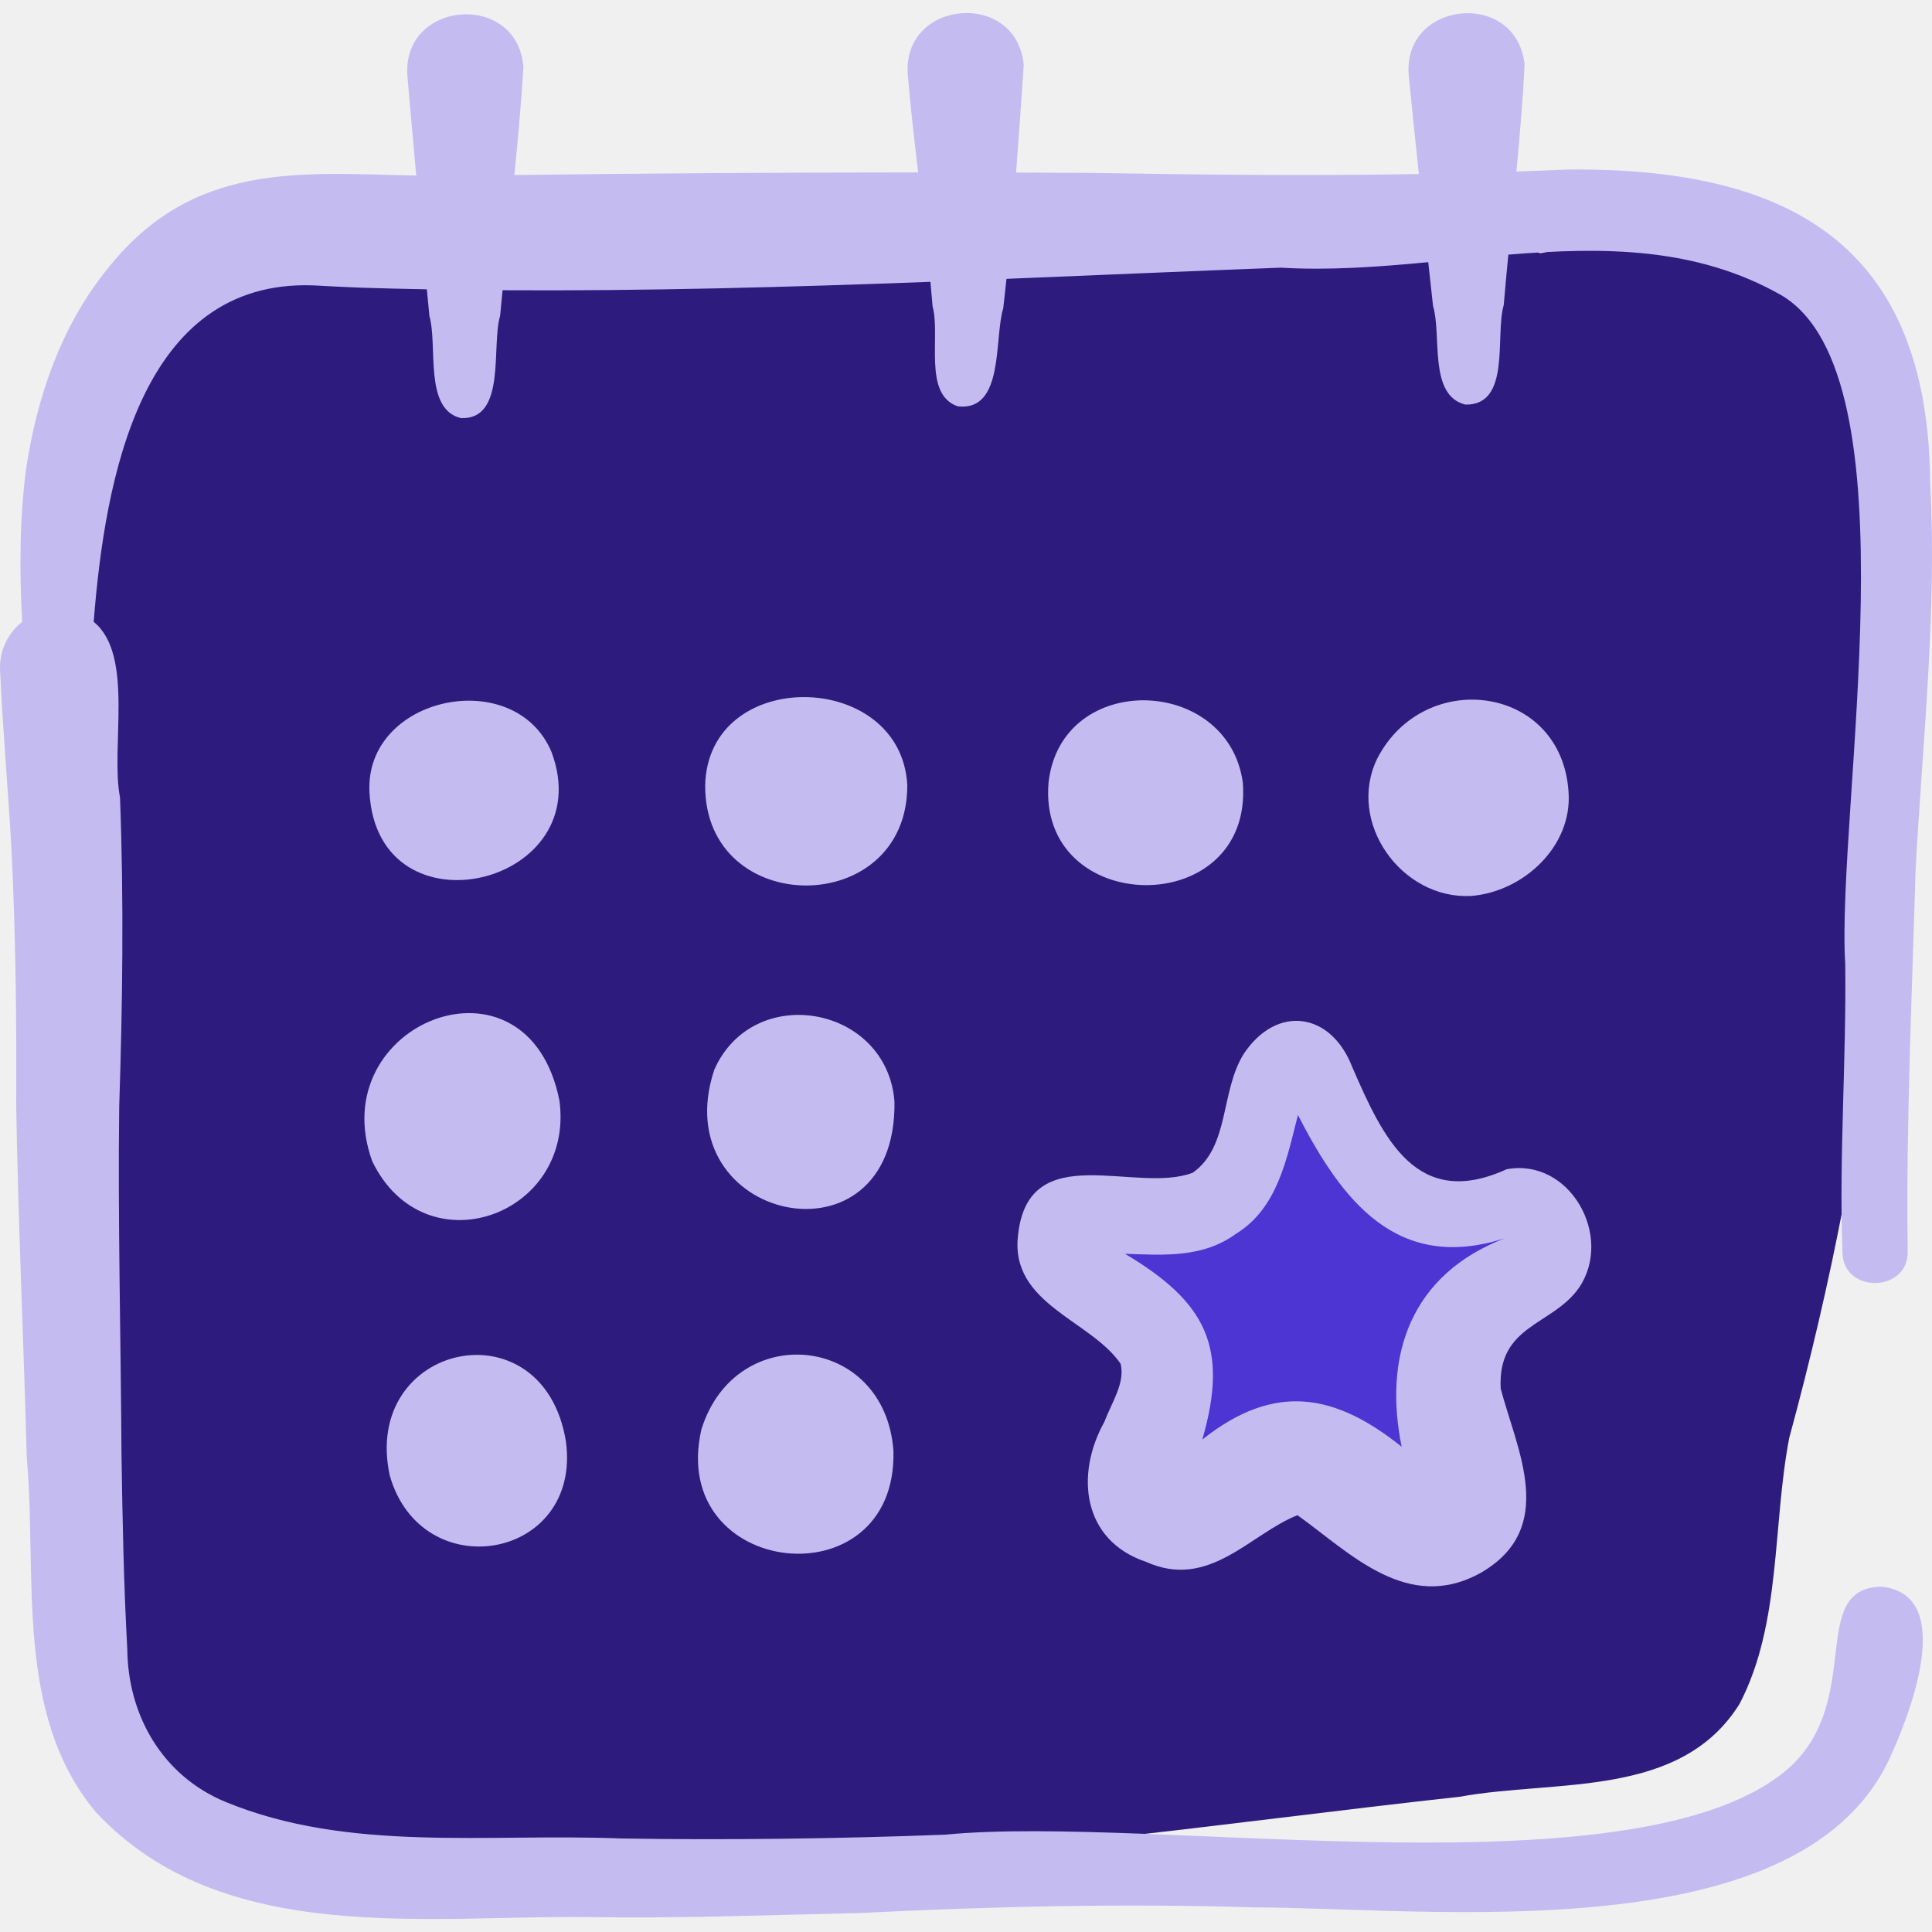
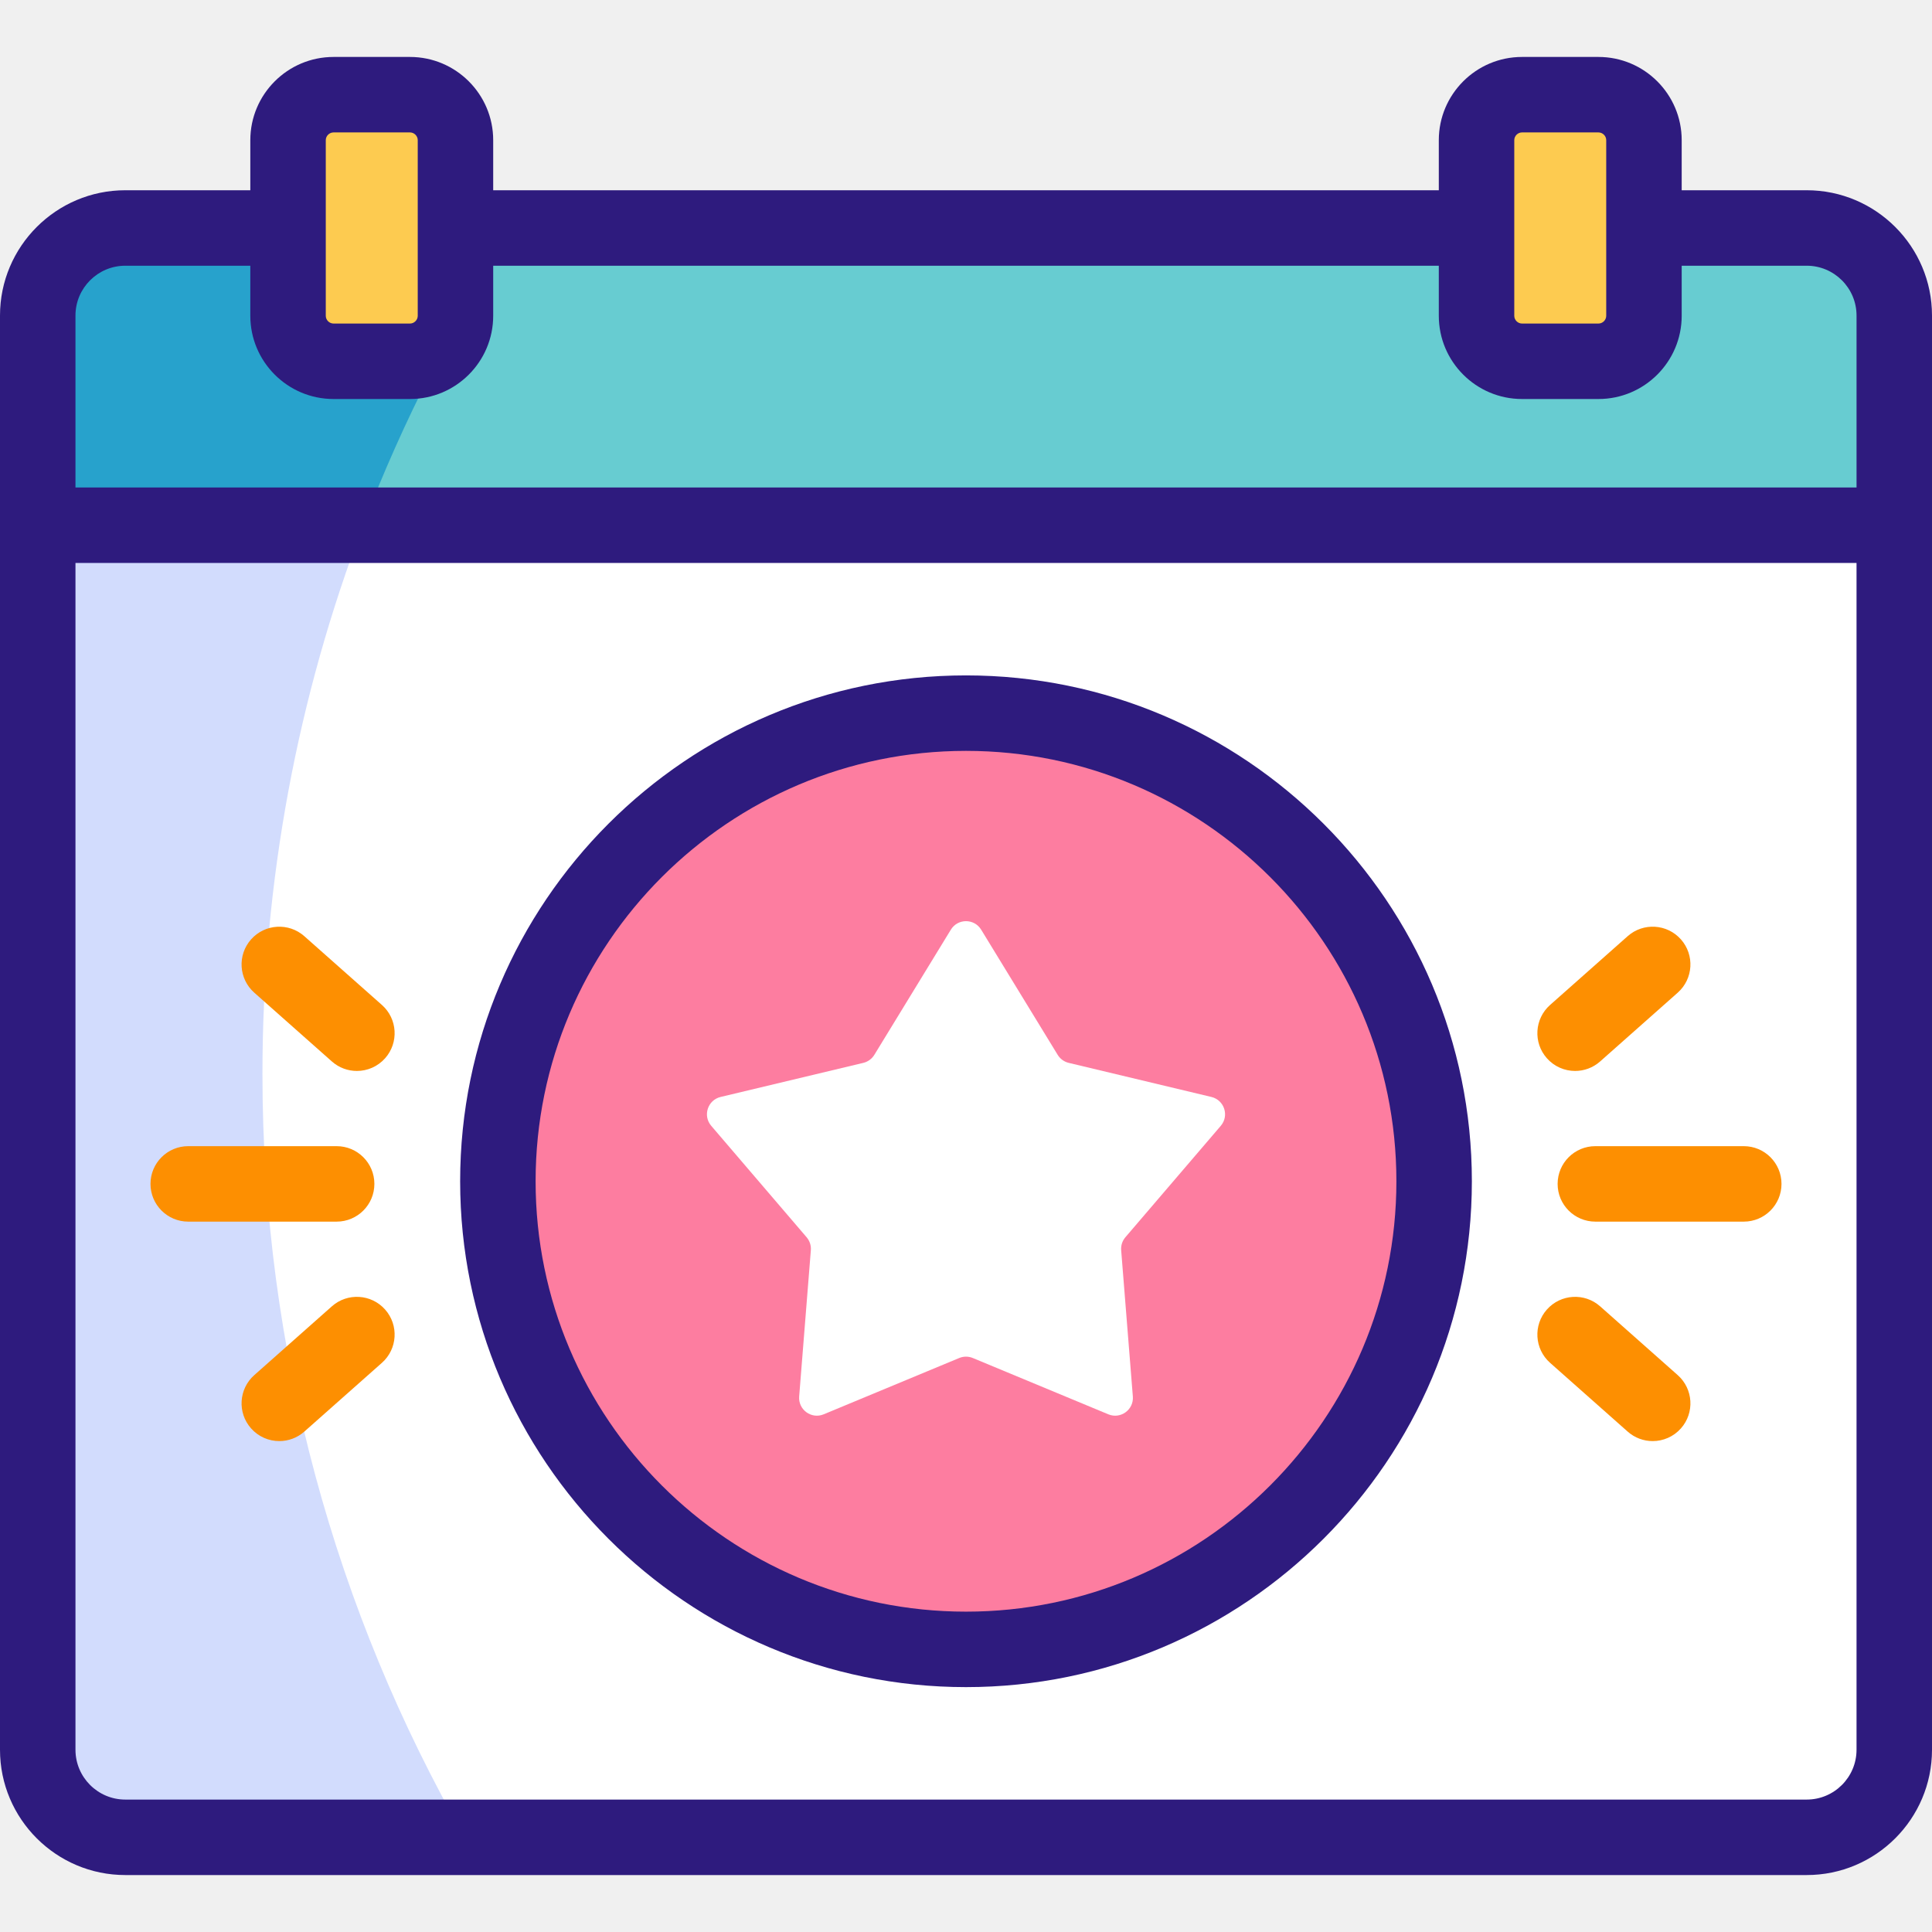
<svg xmlns="http://www.w3.org/2000/svg" width="140" height="140" viewBox="0 0 140 140" fill="none">
-   <g clip-path="url(#clip0_3374_1399)">
-     <path d="M135.622 34.636C134.497 19.069 125.785 15.492 111.603 18.35C109.94 17.567 108.059 17.349 106.225 18.061C83.994 21.256 60.986 15.125 38.53 14.825C29.177 15.109 18.042 12.616 10.309 19.131C3.473 26.248 5.592 37.049 4.545 46.058C3.668 68.309 3.077 90.67 4.724 112.895C5.639 124.315 7.513 138.164 22.408 136.425C26.531 136.066 30.386 135.198 34.157 133.783C40.745 134.616 47.372 135.046 54.013 134.989C71.366 134.786 88.556 132.086 105.776 130.199C112.732 128.93 121.768 130.356 126.059 123.463C129.093 117.634 128.432 110.534 129.655 104.195C135.757 81.769 138.85 57.943 135.622 34.636Z" fill="#2E1B7E" style="fill:#2E1B7E;fill:color(display-p3 0.18 0.106 0.494);fill-opacity:1;" />
-     <path d="M109.605 87.055C95.328 92.026 98.084 70.069 91.784 77.276C90.105 80.354 90.665 84.55 87.588 86.508C84.231 89.026 75.839 84.55 75.839 89.865C75.839 94.061 82.273 94.341 83.671 98.257C85.07 102.453 78.636 108.327 84.231 110.006C87.868 111.404 90.105 105.81 94.022 105.81C98.218 105.81 100.456 111.684 104.652 110.565C108.288 109.446 105.491 104.971 104.931 102.173C104.092 97.418 107.169 93.501 111.259 92.177C113.372 90.583 112.234 86.994 109.605 87.055Z" fill="#4D35D3" style="fill:#4D35D3;fill:color(display-p3 0.302 0.208 0.828);fill-opacity:1;" />
-     <path d="M39.965 54.492C37.293 48.151 26.409 50.449 26.773 57.411C27.341 68.063 43.569 64.14 39.965 54.492Z" fill="#C4BCF0" style="fill:#C4BCF0;fill:color(display-p3 0.769 0.737 0.941);fill-opacity:1;" />
-     <path d="M51.1 56.916C51.063 66.581 65.764 66.591 65.747 56.894C65.289 48.496 51.286 48.272 51.1 56.916Z" fill="#C4BCF0" style="fill:#C4BCF0;fill:color(display-p3 0.769 0.737 0.941);fill-opacity:1;" />
-     <path d="M75.983 56.677C75.131 66.509 90.831 66.735 90.06 56.707C88.99 48.946 76.922 48.588 75.983 56.677Z" fill="#C4BCF0" style="fill:#C4BCF0;fill:color(display-p3 0.769 0.737 0.941);fill-opacity:1;" />
-     <path d="M113.663 57.393C113.166 49.631 103.217 48.356 99.806 54.956C97.544 59.574 101.558 65.194 106.609 64.924C110.384 64.622 113.948 61.336 113.663 57.393Z" fill="#C4BCF0" style="fill:#C4BCF0;fill:color(display-p3 0.769 0.737 0.941);fill-opacity:1;" />
-     <path d="M40.541 79.764C38.248 68.19 23.337 74.119 26.974 84.149C30.766 91.993 41.646 88.111 40.541 79.764Z" fill="#C4BCF0" style="fill:#C4BCF0;fill:color(display-p3 0.769 0.737 0.941);fill-opacity:1;" />
-     <path d="M28.244 106.923C30.564 115.052 42.161 113.037 41.01 104.46C39.381 94.422 26.164 97.304 28.244 106.923Z" fill="#C4BCF0" style="fill:#C4BCF0;fill:color(display-p3 0.769 0.737 0.941);fill-opacity:1;" />
-     <path d="M51.756 77.526C48.114 88.53 64.996 92.255 64.817 79.827C64.28 72.854 54.578 71.117 51.756 77.526Z" fill="#C4BCF0" style="fill:#C4BCF0;fill:color(display-p3 0.769 0.737 0.941);fill-opacity:1;" />
-     <path d="M50.825 103.587C48.367 114.349 65.003 116.176 64.743 105.159C64.155 96.681 53.304 95.598 50.825 103.587Z" fill="#C4BCF0" style="fill:#C4BCF0;fill:color(display-p3 0.769 0.737 0.941);fill-opacity:1;" />
-     <path d="M136.299 114.976C131.019 115.123 135.026 122.995 129.798 127.965C119.291 137.589 83.724 131.45 68.509 132.946C60.972 133.239 52.48 133.352 44.919 133.221C35.367 132.838 25.276 134.259 16.343 130.572C11.787 128.698 9.27 124.32 9.225 119.521C8.966 114.854 8.876 110.111 8.804 105.422C8.76 97.28 8.533 88.313 8.638 80.2C8.882 72.789 8.979 65.213 8.696 57.783C7.992 54.163 9.751 47.464 6.789 45.059C7.61 34.581 10.235 20.275 22.654 20.677C23.55 20.73 25.316 20.814 26.21 20.849C27.782 20.898 29.356 20.935 30.931 20.965C30.995 21.633 31.057 22.281 31.117 22.901C31.732 25.051 30.7 29.643 33.39 30.295C36.722 30.449 35.585 25.06 36.24 22.888C36.294 22.289 36.354 21.667 36.417 21.031C46.731 21.095 57.085 20.811 67.423 20.422C67.48 21.021 67.533 21.618 67.579 22.204C68.17 24.339 66.864 28.6 69.412 29.445C72.795 29.829 72.023 24.504 72.7 22.335C72.781 21.626 72.858 20.916 72.933 20.206C79.575 19.938 86.206 19.646 92.81 19.396C96.327 19.606 99.911 19.337 103.496 18.998C103.617 20.11 103.734 21.18 103.844 22.174C104.487 24.31 103.495 28.638 106.177 29.317C109.521 29.396 108.322 24.292 108.966 22.107C109.062 20.957 109.177 19.726 109.3 18.453C116.173 17.887 122.921 17.888 129.08 21.391C138.929 27.203 133.04 58.715 133.713 69.882C133.798 76.851 133.259 83.772 133.51 90.769C133.585 93.813 138.407 93.657 138.239 90.578C138.113 81.54 138.553 72.154 138.81 63.034C139.312 53.796 140.367 44.358 139.87 35.026C139.738 17.65 129.595 12.12 113.554 12.286C112.329 12.342 111.107 12.388 109.886 12.431C110.142 9.711 110.367 7.025 110.475 4.668C109.898 -0.807 101.558 0.024 102.088 5.516C102.298 7.642 102.551 10.104 102.814 12.612C94.812 12.747 86.857 12.661 78.834 12.527C77.118 12.517 75.38 12.509 73.628 12.504C73.832 9.9 74.012 7.298 74.182 4.709C73.674 -0.774 65.323 -0.048 65.784 5.451C65.975 7.728 66.249 10.104 66.534 12.493C56.805 12.495 46.797 12.563 37.273 12.683C37.548 9.923 37.794 7.203 37.929 4.807C37.426 -0.68 29.069 0.039 29.526 5.541C29.709 7.697 29.931 10.183 30.162 12.722C21.665 12.546 13.947 11.667 7.748 19.531C4.408 23.673 2.668 28.803 1.89 33.984C1.409 37.65 1.41 41.369 1.604 45.063C0.562 45.884 -0.076 47.181 0.007 48.605C0.199 52.862 0.58 57.079 0.818 61.314C1.138 67.485 1.206 73.921 1.174 80.134C1.305 88.336 1.722 97.361 1.937 105.588C2.711 114.18 1.008 124.204 6.938 131.305C16.158 141.209 31.167 138.708 43.259 138.927C49.112 139.019 56.508 138.751 62.365 138.623C71.815 138.151 81.239 137.923 90.704 138.213C103.754 138.248 130.021 141.435 136.795 127.706C138.292 124.541 141.923 115.507 136.299 114.976Z" fill="#C4BCF0" style="fill:#C4BCF0;fill:color(display-p3 0.769 0.737 0.941);fill-opacity:1;" />
-     <path d="M88.557 87.8C88.523 87.825 88.488 87.845 88.455 87.871L88.557 87.8Z" fill="#C4BCF0" style="fill:#C4BCF0;fill:color(display-p3 0.769 0.737 0.941);fill-opacity:1;" />
-     <path d="M94.393 77.283C94.393 77.283 94.388 77.286 94.389 77.284C94.39 77.284 94.391 77.284 94.393 77.283ZM94.371 77.248C94.373 77.255 94.376 77.263 94.378 77.27C94.377 77.257 94.364 77.26 94.367 77.248C94.367 77.249 94.369 77.249 94.371 77.248Z" fill="#C4BCF0" style="fill:#C4BCF0;fill:color(display-p3 0.769 0.737 0.941);fill-opacity:1;" />
-     <path d="M109.183 84.726C102.657 87.706 100.238 82.513 97.983 77.307C96.433 73.32 92.5 72.79 90.124 76.371C88.421 79.106 89.12 83.066 86.439 84.976C82.326 86.57 74.523 82.378 73.771 89.508C73.172 94.496 79.035 95.645 81.206 98.827C81.542 100.21 80.562 101.619 80.018 103.052C77.903 106.857 78.43 111.625 83.036 113.172C87.616 115.245 90.571 111.162 94.02 109.796C97.806 112.5 101.987 116.944 107.324 113.96C112.897 110.716 109.92 105.082 108.747 100.628C108.497 95.989 112.487 96.077 114.419 93.319C116.946 89.603 113.77 83.888 109.183 84.726ZM110.026 89.383C110.025 89.385 110.023 89.385 110.022 89.386C110.005 89.392 109.989 89.397 109.973 89.402C109.991 89.395 110.008 89.39 110.026 89.383ZM101.57 104.838C96.824 101.039 92.432 100.093 87.123 104.318C89.06 97.623 87.409 94.358 81.516 90.853C84.281 90.952 87.153 91.169 89.553 89.412C92.584 87.562 93.243 83.956 94.053 80.797C97.225 86.972 101.217 92.252 109.06 89.724C102.175 92.371 100.231 98.288 101.57 104.838Z" fill="#C4BCF0" style="fill:#C4BCF0;fill:color(display-p3 0.769 0.737 0.941);fill-opacity:1;" />
-   </g>
-   <defs>
-     <clipPath id="clip0_3374_1399">
-       <rect width="140" height="140" fill="white" style="fill:white;fill-opacity:1;" />
-     </clipPath>
-   </defs>
+   <path d="M2.734 38.059V126.793C2.734 130.297 5.575 133.138 9.079 133.138H130.921C134.425 133.138 137.266 130.297 137.266 126.793V38.059H2.734Z" fill="white" style="fill:white;fill-opacity:1;" />
+   <path d="M19.018 77.823C19.018 63.815 21.599 50.411 26.311 38.059H2.734V126.793C2.734 130.297 5.575 133.138 9.079 133.138H33.672C24.348 116.834 19.018 97.951 19.018 77.823Z" fill="#D2DCFD" style="fill:#D2DCFD;fill:color(display-p3 0.824 0.863 0.992);fill-opacity:1;" />
+   <path d="M137.266 22.866C137.266 19.361 134.425 16.52 130.921 16.52H9.079C5.575 16.52 2.734 19.361 2.734 22.866V38.059H137.266V22.866Z" fill="#67CCD1" style="fill:#67CCD1;fill:color(display-p3 0.404 0.8 0.82);fill-opacity:1;" />
+   <path d="M37.35 16.52H9.079C5.575 16.52 2.734 19.361 2.734 22.866V38.059H26.311C29.216 30.445 32.93 23.23 37.35 16.52Z" fill="#27A2CC" style="fill:#27A2CC;fill:color(display-p3 0.153 0.635 0.8);fill-opacity:1;" />
+   <path d="M70 119.521C88.734 119.521 103.922 104.334 103.922 85.599C103.922 66.865 88.734 51.677 70 51.677C51.266 51.677 36.078 66.865 36.078 85.599C36.078 104.334 51.266 119.521 70 119.521Z" fill="#FD7DA0" style="fill:#FD7DA0;fill:color(display-p3 0.992 0.49 0.627);fill-opacity:1;" />
+   <path d="M71.099 67.368L76.644 76.439C76.823 76.731 77.11 76.94 77.444 77.02L87.784 79.49C88.72 79.714 89.089 80.849 88.463 81.581L81.549 89.657C81.327 89.917 81.217 90.255 81.244 90.597L82.09 101.194C82.167 102.154 81.201 102.856 80.312 102.486L70.495 98.407C70.178 98.275 69.823 98.275 69.506 98.407L59.689 102.486C58.8 102.856 57.834 102.154 57.911 101.194L58.757 90.597C58.784 90.255 58.674 89.917 58.451 89.657L51.538 81.581C50.912 80.849 51.28 79.714 52.217 79.49L62.557 77.02C62.891 76.94 63.178 76.731 63.357 76.439L68.902 67.368C69.404 66.546 70.597 66.546 71.099 67.368Z" fill="white" style="fill:white;fill-opacity:1;" />
+   <path d="M29.71 26.179H24.168C22.356 26.179 20.873 24.697 20.873 22.885V10.156C20.873 8.344 22.356 6.861 24.168 6.861H29.71C31.522 6.861 33.005 8.344 33.005 10.156V22.885C33.005 24.697 31.522 26.179 29.71 26.179Z" fill="#FDCB50" style="fill:#FDCB50;fill:color(display-p3 0.992 0.796 0.314);fill-opacity:1;" />
+   <path d="M115.832 26.179H110.29C108.478 26.179 106.995 24.697 106.995 22.885V10.156C106.995 8.344 108.478 6.861 110.29 6.861H115.832C117.644 6.861 119.127 8.344 119.127 10.156V22.885C119.127 24.697 117.644 26.179 115.832 26.179Z" fill="#FDCB50" style="fill:#FDCB50;fill:color(display-p3 0.992 0.796 0.314);fill-opacity:1;" />
+   <path d="M130.921 13.786H121.862V10.156C121.862 6.832 119.157 4.127 115.832 4.127H110.29C106.965 4.127 104.261 6.832 104.261 10.156V13.786H35.739V10.156C35.739 6.832 33.035 4.127 29.71 4.127H24.168C20.843 4.127 18.139 6.832 18.139 10.156V13.786H9.079C4.073 13.786 0 17.859 0 22.866V126.793C0 131.8 4.073 135.873 9.079 135.873H130.921C135.927 135.873 140 131.8 140 126.793V22.866C140 17.859 135.927 13.786 130.921 13.786ZM109.73 10.156C109.73 9.852 109.986 9.596 110.29 9.596H115.833C116.136 9.596 116.393 9.852 116.393 10.156V22.885C116.393 23.188 116.137 23.445 115.833 23.445H110.29C109.986 23.445 109.73 23.189 109.73 22.885V10.156ZM23.607 10.156C23.607 9.852 23.864 9.596 24.168 9.596H29.71C30.014 9.596 30.271 9.852 30.271 10.156V22.885C30.271 23.188 30.014 23.445 29.71 23.445H24.168C23.864 23.445 23.607 23.189 23.607 22.885V10.156ZM9.079 19.255H18.139V22.885C18.139 26.209 20.843 28.914 24.168 28.914H29.71C33.035 28.914 35.739 26.209 35.739 22.885V19.255H104.261V22.885C104.261 26.209 106.966 28.914 110.29 28.914H115.833C119.158 28.914 121.862 26.209 121.862 22.885V19.255H130.921C132.912 19.255 134.532 20.875 134.532 22.866V35.325H5.469V22.866C5.469 20.875 7.089 19.255 9.079 19.255ZM130.921 130.404H9.079C7.089 130.404 5.469 128.784 5.469 126.793V40.794H134.531V126.793C134.531 128.784 132.911 130.404 130.921 130.404Z" fill="#2E1B7E" style="fill:#2E1B7E;fill:color(display-p3 0.18 0.106 0.494);fill-opacity:1;" />
+   <path d="M70 48.942C49.788 48.942 33.344 65.386 33.344 85.599C33.344 105.811 49.788 122.255 70 122.255C90.213 122.255 106.657 105.811 106.657 85.599C106.657 65.386 90.213 48.942 70 48.942ZM70 116.786C52.803 116.786 38.812 102.796 38.812 85.599C38.812 68.402 52.803 54.411 70 54.411C87.197 54.411 101.188 68.402 101.188 85.599C101.188 102.796 87.197 116.786 70 116.786Z" fill="#2E1B7E" style="fill:#2E1B7E;fill:color(display-p3 0.18 0.106 0.494);fill-opacity:1;" />
+   <path d="M24.394 88.524H13.64C12.13 88.524 10.905 87.3 10.905 85.79C10.905 84.279 12.13 83.055 13.64 83.055H24.394C25.904 83.055 27.129 84.279 27.129 85.79C27.129 87.3 25.904 88.524 24.394 88.524Z" fill="#FD8F01" style="fill:#FD8F01;fill:color(display-p3 0.992 0.561 0.004);fill-opacity:1;" />
+   <path d="M25.861 77.605C25.216 77.605 24.568 77.378 24.048 76.917L18.426 71.933C17.296 70.931 17.191 69.203 18.193 68.073C19.195 66.943 20.923 66.839 22.053 67.841L27.676 72.824C28.806 73.826 28.91 75.554 27.908 76.684C27.367 77.294 26.616 77.605 25.861 77.605Z" fill="#FD8F01" style="fill:#FD8F01;fill:color(display-p3 0.992 0.561 0.004);fill-opacity:1;" />
+   <path d="M20.24 104.427C19.485 104.427 18.733 104.116 18.193 103.506C17.191 102.376 17.296 100.648 18.426 99.646L24.048 94.662C25.178 93.66 26.907 93.765 27.908 94.895C28.91 96.025 28.806 97.753 27.676 98.755L22.053 103.739C21.533 104.2 20.885 104.427 20.24 104.427Z" fill="#FD8F01" style="fill:#FD8F01;fill:color(display-p3 0.992 0.561 0.004);fill-opacity:1;" />
+   <path d="M126.36 88.524H115.605C114.095 88.524 112.871 87.3 112.871 85.79C112.871 84.279 114.095 83.055 115.605 83.055H126.36C127.87 83.055 129.094 84.279 129.094 85.79C129.094 87.3 127.87 88.524 126.36 88.524Z" fill="#FD8F01" style="fill:#FD8F01;fill:color(display-p3 0.992 0.561 0.004);fill-opacity:1;" />
+   <path d="M114.139 77.605C113.384 77.605 112.632 77.294 112.092 76.684C111.09 75.554 111.194 73.826 112.324 72.824L117.946 67.84C119.076 66.838 120.805 66.942 121.807 68.073C122.808 69.203 122.704 70.931 121.574 71.933L115.952 76.916C115.431 77.378 114.784 77.605 114.139 77.605Z" fill="#FD8F01" style="fill:#FD8F01;fill:color(display-p3 0.992 0.561 0.004);fill-opacity:1;" />
+   <path d="M119.759 104.427C119.114 104.427 118.467 104.2 117.946 103.738L112.324 98.755C111.194 97.753 111.09 96.025 112.092 94.895C113.093 93.765 114.821 93.66 115.952 94.662L121.574 99.646C122.704 100.648 122.808 102.376 121.807 103.506C121.266 104.116 120.514 104.427 119.759 104.427Z" fill="#FD8F01" style="fill:#FD8F01;fill:color(display-p3 0.992 0.561 0.004);fill-opacity:1;" />
</svg>
